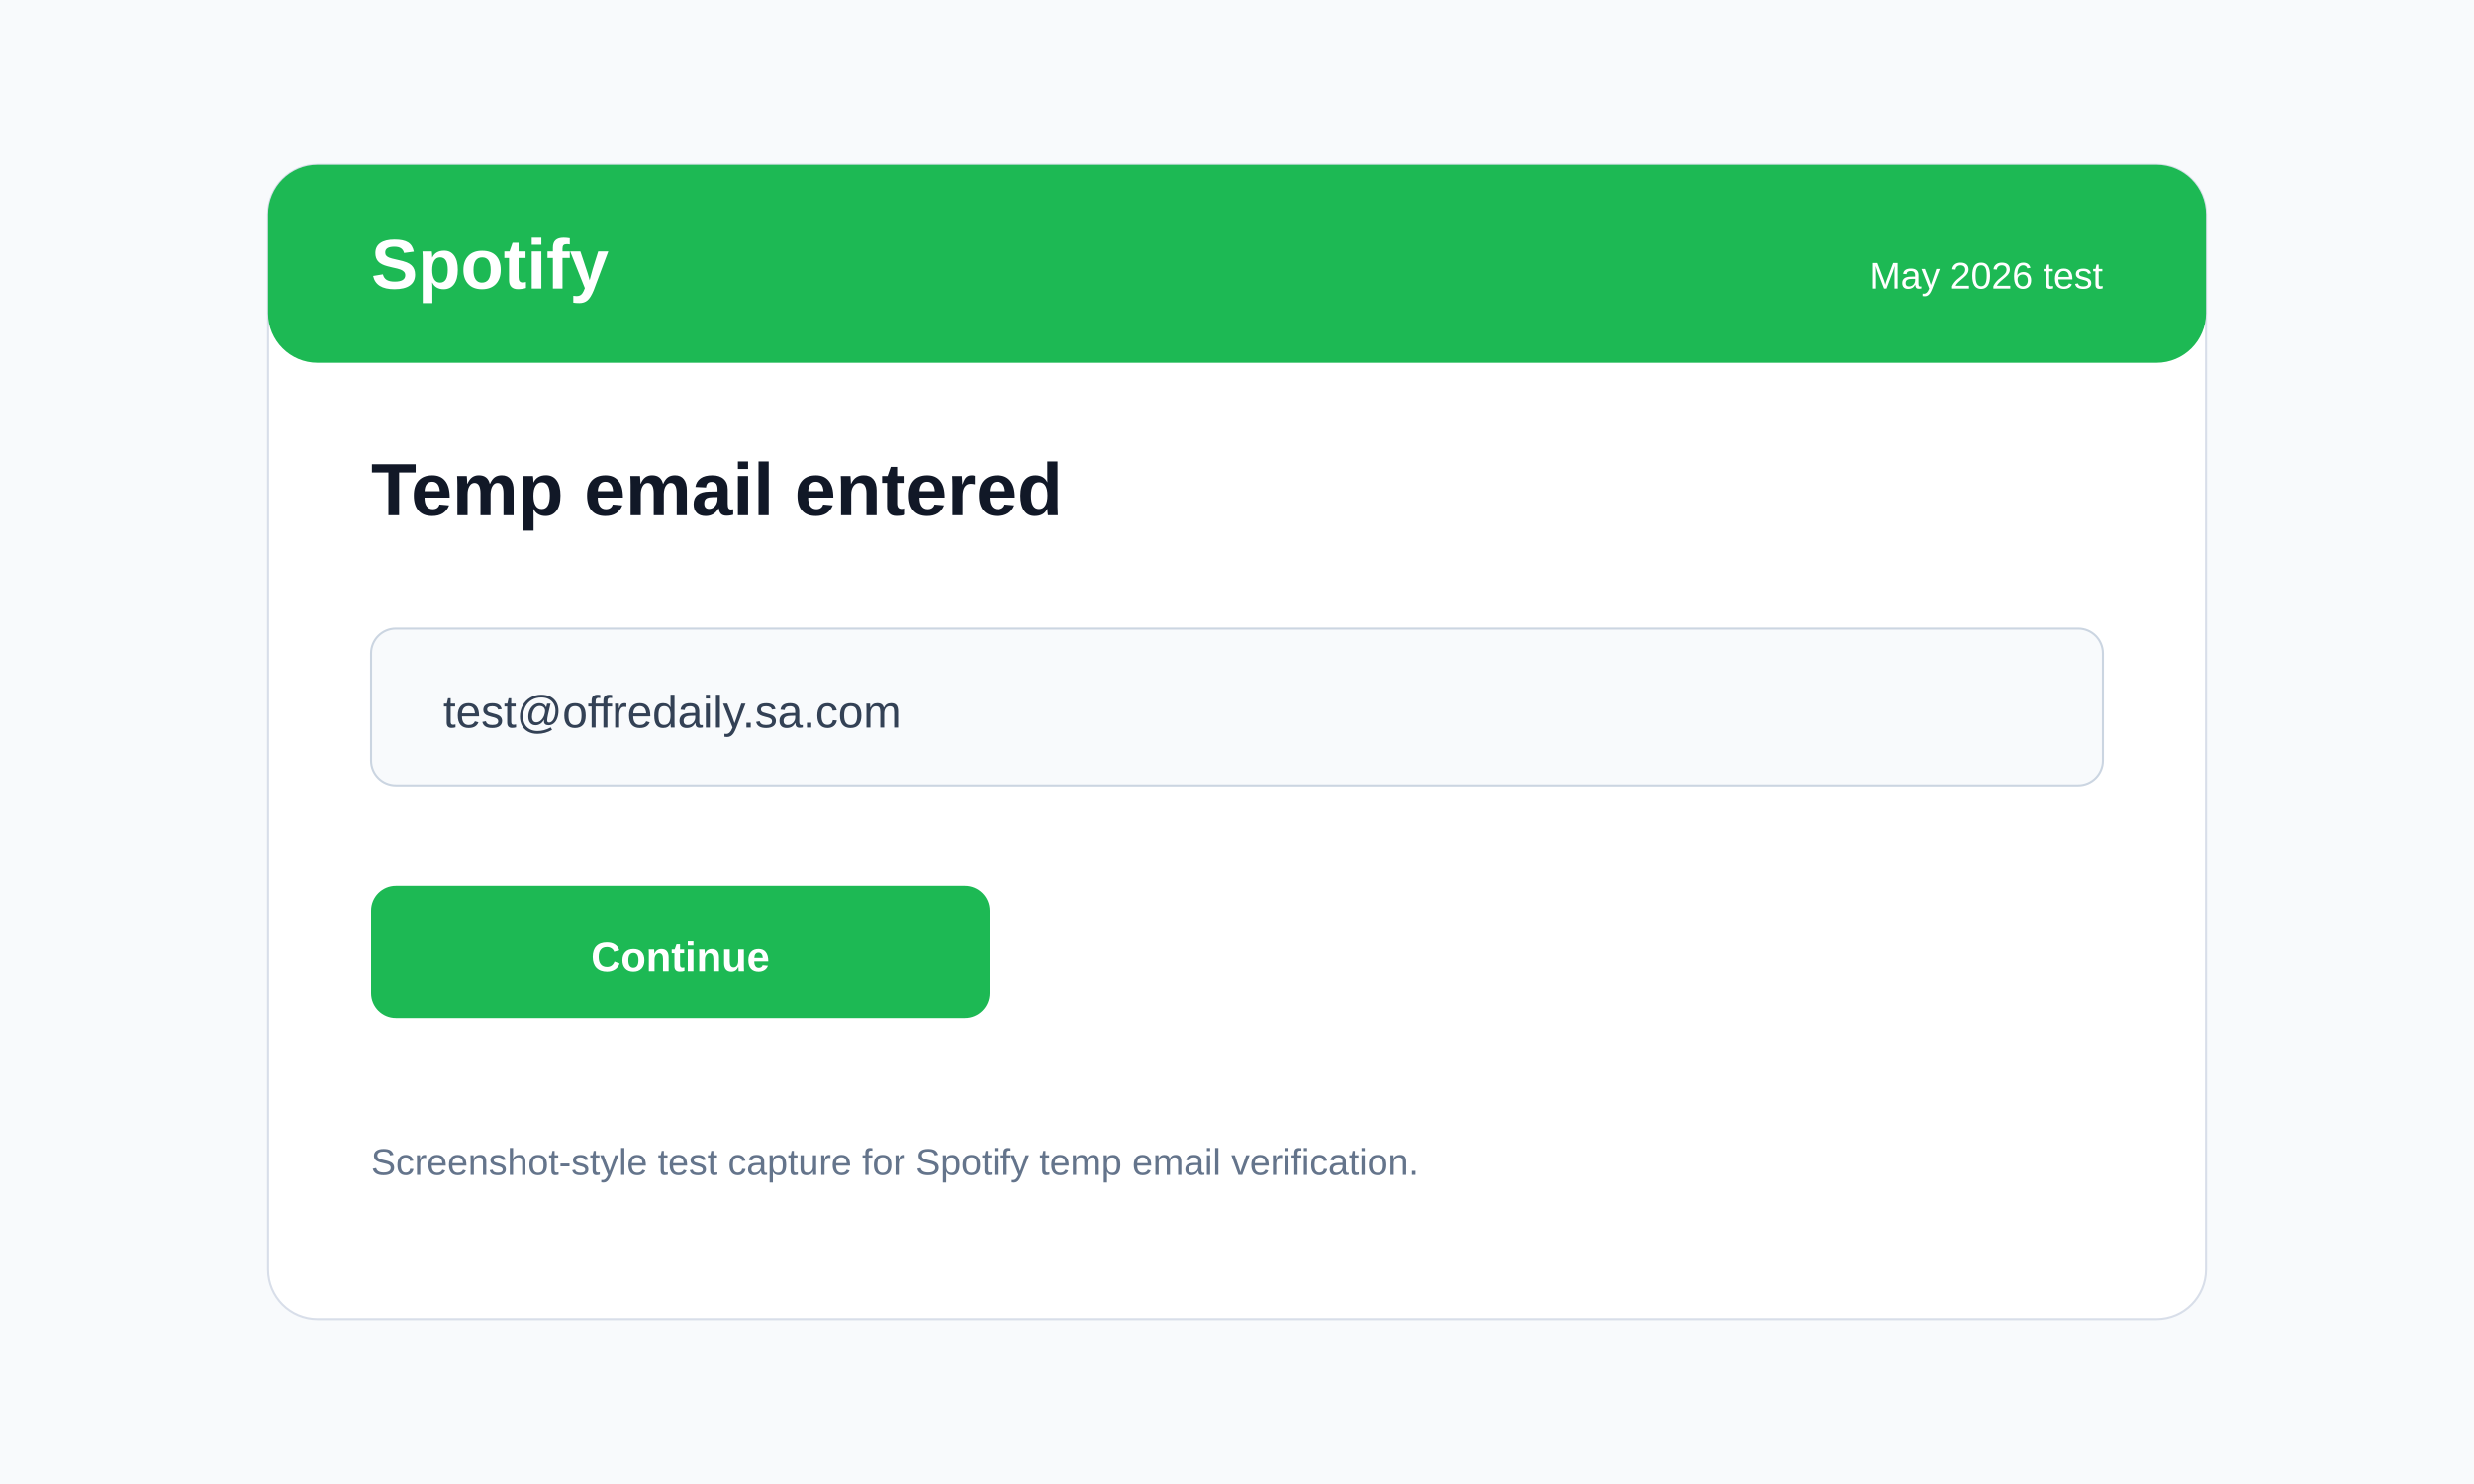
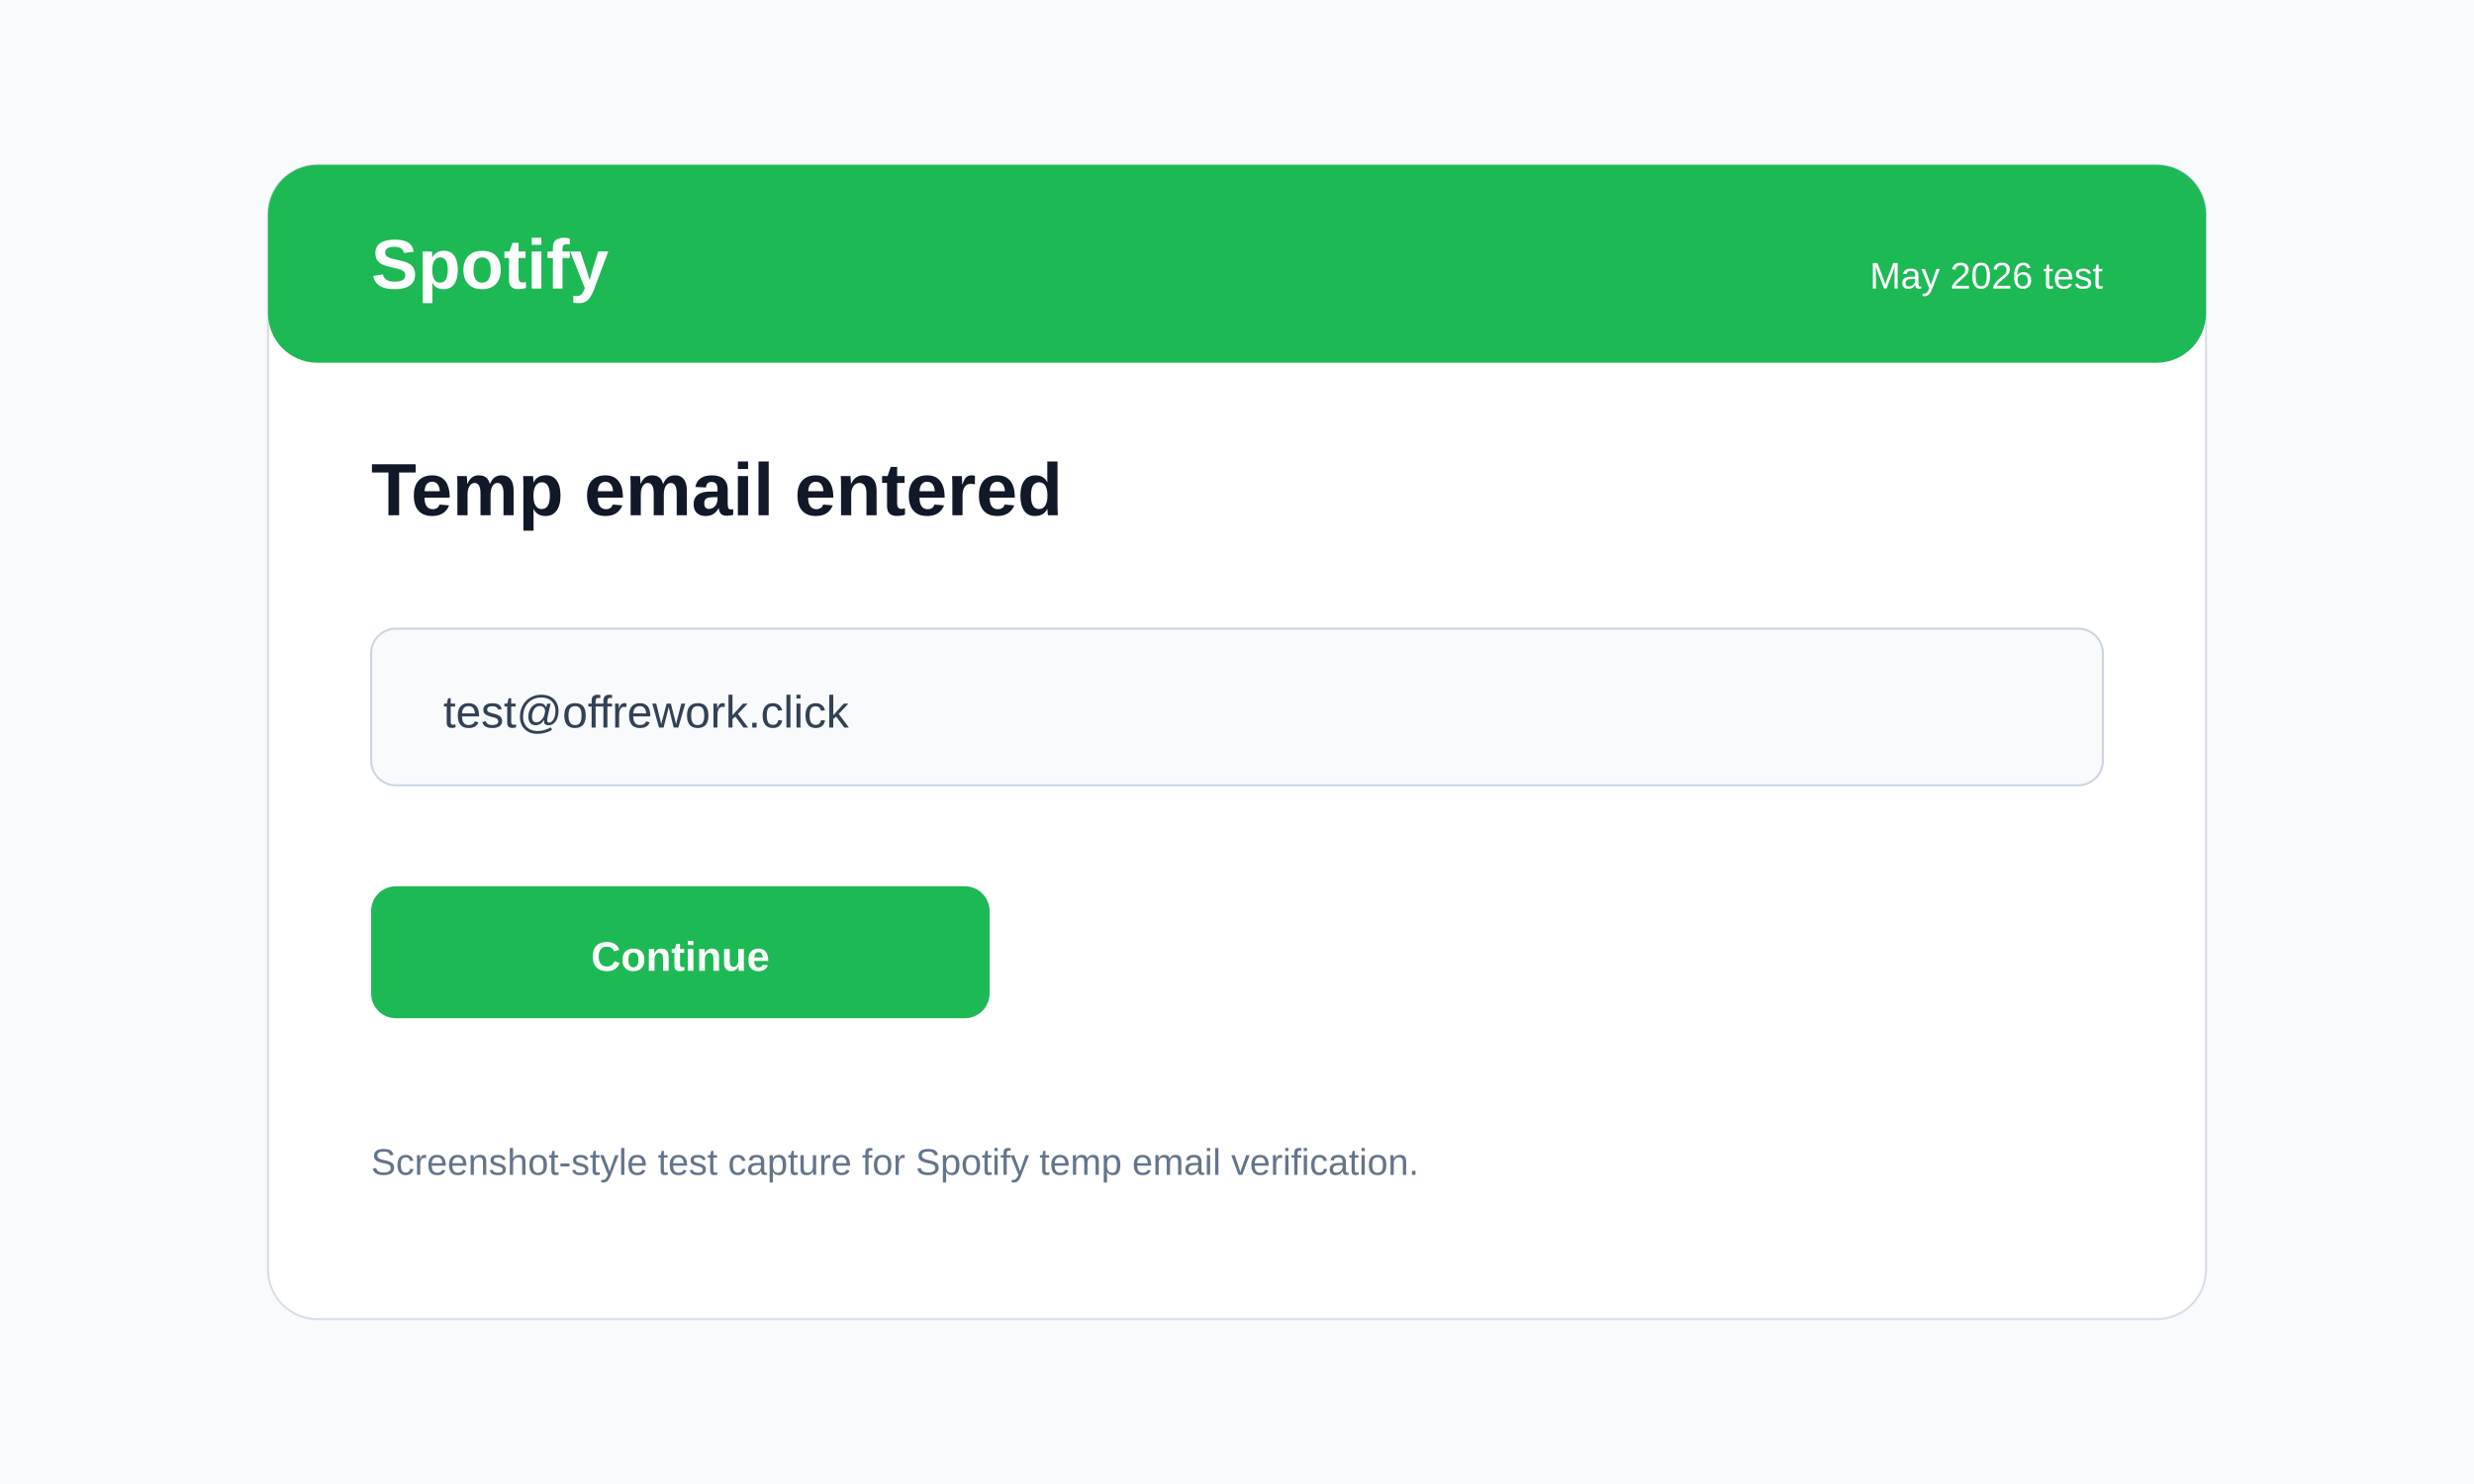
<svg xmlns="http://www.w3.org/2000/svg" width="1200" height="720" viewBox="0 0 1200 720">
  <rect width="1200" height="720" fill="#f8fafc" />
  <rect x="130" y="80" width="940" height="560" rx="24" fill="#fff" stroke="#d8dee9" />
  <rect x="130" y="80" width="940" height="96" rx="24" fill="#1db954" />
  <text x="180" y="140" font-family="Arial" font-size="34" font-weight="700" fill="#ffffff">Spotify</text>
  <text x="1020" y="140" text-anchor="end" font-family="Arial" font-size="18" fill="#ffffff">May 2026 test</text>
  <text x="180" y="250" font-family="Arial" font-size="36" font-weight="700" fill="#111827">Temp email entered</text>
  <rect x="180" y="305" width="840" height="76" rx="12" fill="#f8fafc" stroke="#cbd5e1" />
-   <text x="215" y="353" font-family="Arial" font-size="22" fill="#334155">test@offredaily.sa.com</text>
+   <text x="215" y="353" font-family="Arial" font-size="22" fill="#334155">test@offrework.click</text>
  <rect x="180" y="430" width="300" height="64" rx="12" fill="#1db954" />
  <text x="330" y="471" text-anchor="middle" font-family="Arial" font-size="20" font-weight="700" fill="#ffffff">Continue</text>
  <text x="180" y="570" font-family="Arial" font-size="18" fill="#64748b">Screenshot-style test capture for Spotify temp email verification.</text>
</svg>
